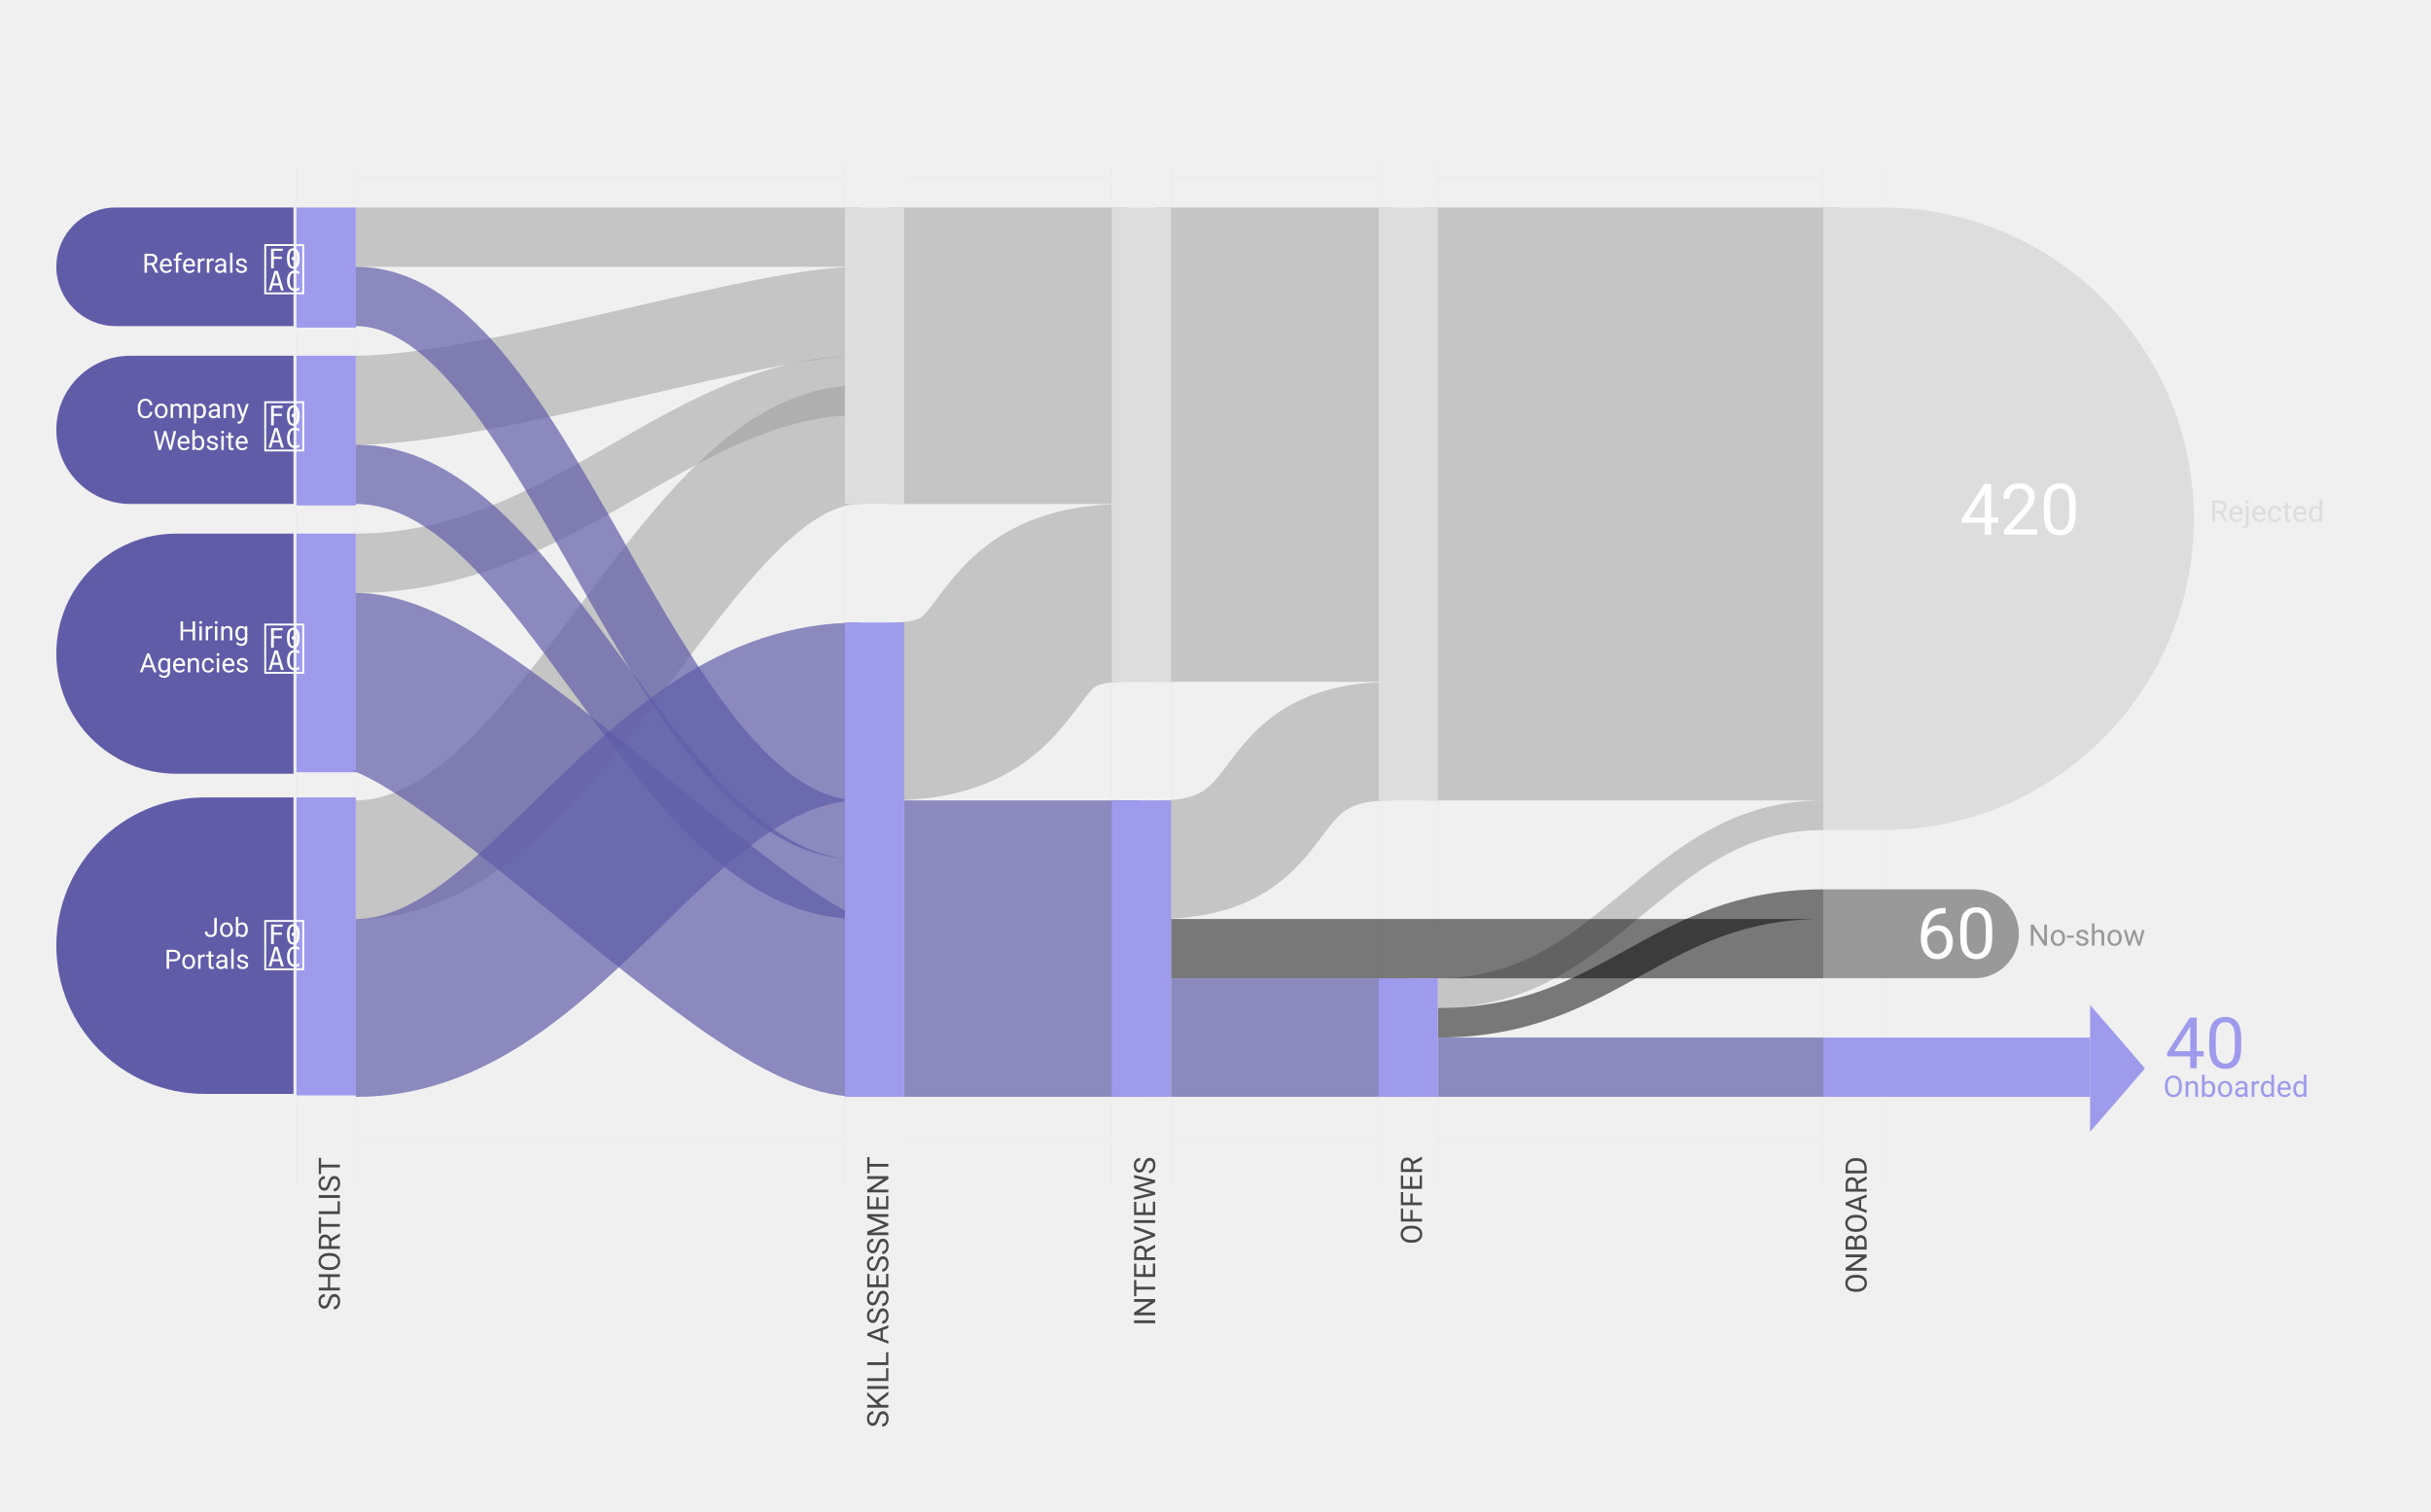
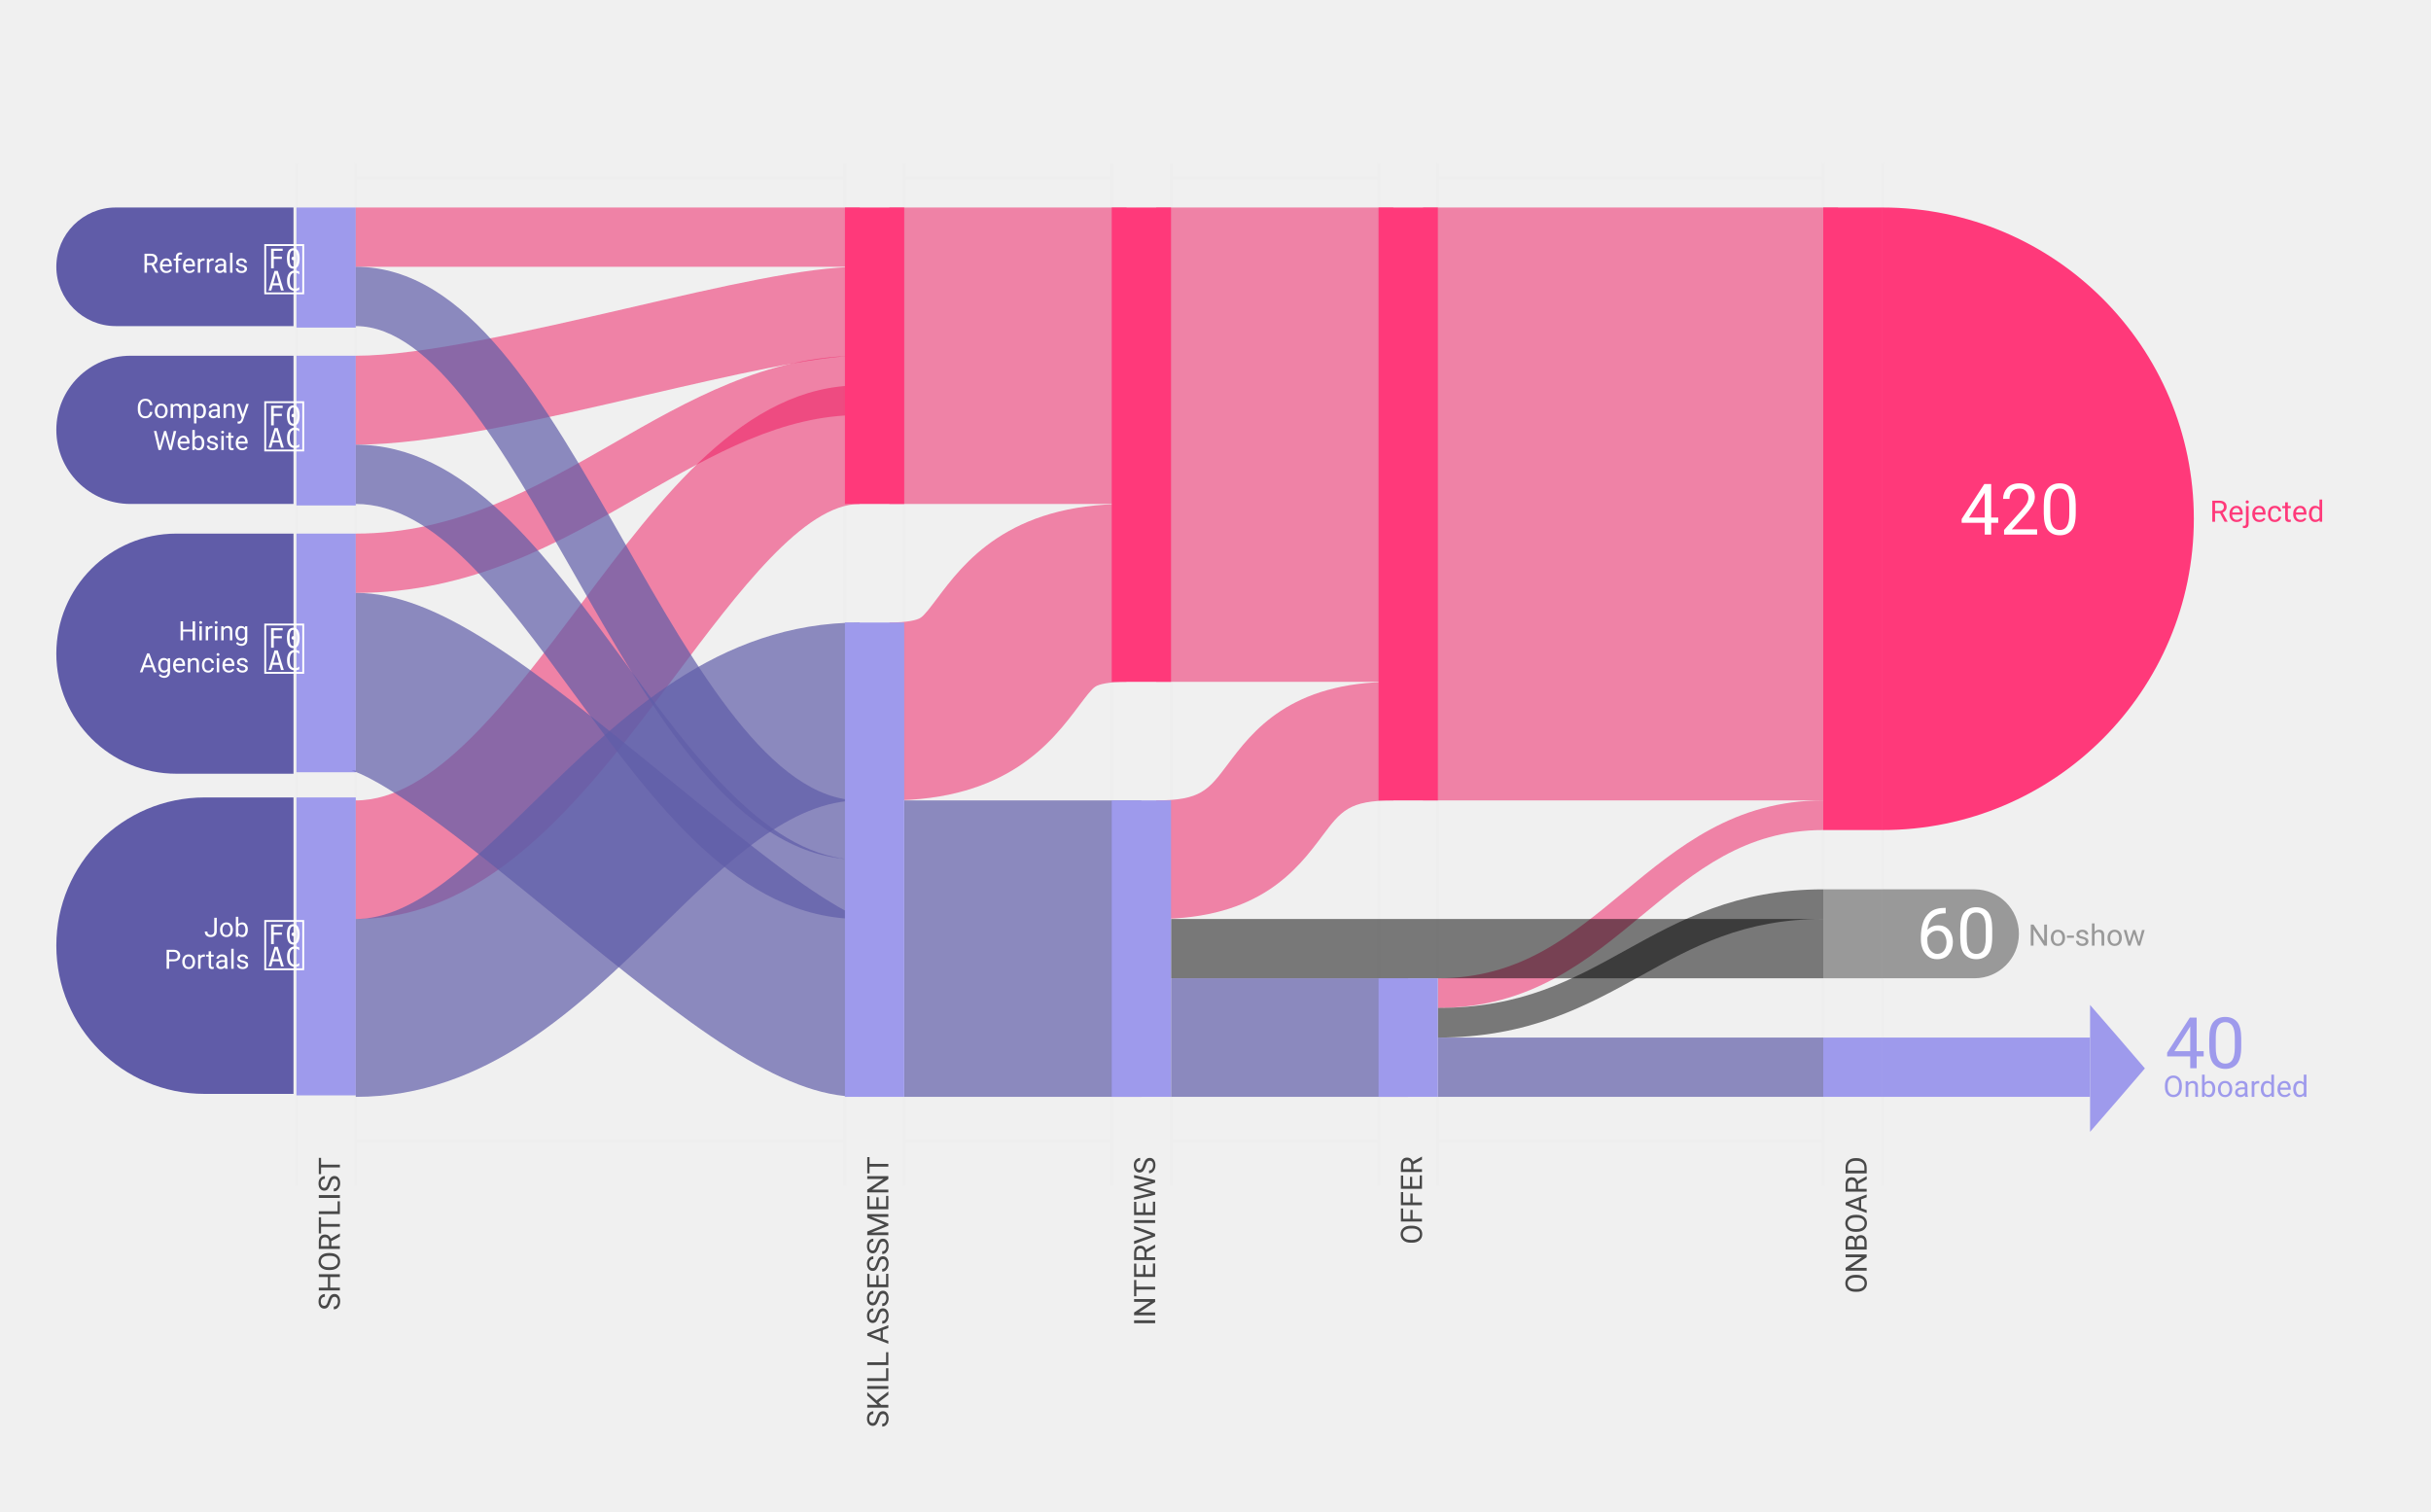
<svg xmlns="http://www.w3.org/2000/svg" version="1.1" id="Layer_1" x="0px" y="0px" viewBox="0 0 820 510" style="enable-background:new 0 0 820 510;" xml:space="preserve">
  <style type="text/css">
	.st0{fill:none;stroke:#EEEEEE;stroke-miterlimit:10;}
	.st1{opacity:0.7;}
	.st2{font-family:'Roboto';}
	.st3{font-size:10px;}
	.st4{fill:#605ca8;}
	.st5{fill:#9e9aec;}
	.st6{fill:#FFFFFF;}
	.st7{font-size:9px;}
	.st8{font-family:'FontAwesome';}
	.st9{font-size:20px;}
	.st10{opacity:0.5;}
	.st11{fill:#999999;}
	.st12{font-family:'Roboto';}
	.st13{font-size:24px;}
	.st14{opacity:0.7;}
	.st15{fill:#605ca8;}
	.st16{fill:#9e9aec;}
- 	.st17{fill:#999;}
- 	.st18{fill:#ddd;}
+ 	.st17{fill:#ed145b;}
+ 	.st18{fill:#ff397a;}
</style>
  <g id="grid">
    <g>
      <g id="Lines">
        <path class="st0" d="M185,400" />
        <path class="st0" d="M295,55" />
        <line class="st0" x1="285" y1="55" x2="285" y2="400" />
        <line class="st0" x1="120" y1="55" x2="120" y2="400" />
        <line class="st0" x1="100" y1="55" x2="100" y2="400" />
        <line class="st0" x1="375" y1="55" x2="375" y2="400" />
        <line class="st0" x1="465" y1="55" x2="465" y2="400" />
        <line class="st0" x1="615" y1="55" x2="615" y2="400" />
      </g>
      <g id="Lines_1_">
        <path class="st0" d="M205,400" />
        <path class="st0" d="M315,55" />
        <line class="st0" x1="305" y1="55" x2="305" y2="400" />
        <line class="st0" x1="395" y1="55" x2="395" y2="400" />
        <line class="st0" x1="485" y1="55" x2="485" y2="400" />
        <line class="st0" x1="635" y1="55" x2="635" y2="400" />
      </g>
    </g>
    <text transform="matrix(6.123234e-17 -1 1 6.123234e-17 114.6445 442.0605)" class="st1 st2 st3">SHORTLIST</text>
    <text transform="matrix(6.123234e-17 -1 1 6.123234e-17 299.6445 481.6064)" class="st1 st2 st3">SKILL ASSESSMENT</text>
    <text transform="matrix(6.123234e-17 -1 1 6.123234e-17 389.6445 447.2266)" class="st1 st2 st3">INTERVIEWS</text>
    <text transform="matrix(6.123234e-17 -1 1 6.123234e-17 479.6445 419.7705)" class="st1 st2 st3">OFFER</text>
    <text transform="matrix(6.123234e-17 -1 1 6.123234e-17 629.6445 436.3428)" class="st1 st2 st3">ONBOARD</text>
    <g>
      <line class="st0" x1="120" y1="385" x2="285" y2="385" />
      <line class="st0" x1="305" y1="385" x2="375" y2="385" />
      <line class="st0" x1="395" y1="385" x2="465" y2="385" />
      <line class="st0" x1="485" y1="385" x2="615" y2="385" />
    </g>
    <g>
      <line class="st0" x1="120" y1="60" x2="285" y2="60" />
      <line class="st0" x1="305" y1="60" x2="375" y2="60" />
      <line class="st0" x1="395" y1="60" x2="465" y2="60" />
      <line class="st0" x1="485" y1="60" x2="615" y2="60" />
    </g>
  </g>
  <g id="left-labels">
    <path class="st4" d="M69,369h30V269H69c-27.6,0-50,22.4-50,50v0C19,346.6,41.4,369,69,369z" />
    <g>
      <rect x="100" y="70" class="st5" width="20" height="40.5" />
      <rect x="100" y="120" class="st5" width="20" height="50.5" />
      <rect x="100" y="180" class="st5" width="20" height="80.5" />
      <rect x="100" y="269" class="st5" width="20" height="100.5" />
    </g>
    <text transform="matrix(1 0 0 1 68.8521 316)">
      <tspan x="0" y="0" class="st6 st2 st7">Job</tspan>
      <tspan x="-13.4" y="10.8" class="st6 st2 st7">Portals</tspan>
    </text>
    <text transform="matrix(1 0 0 1 88.5107 326.0059)" class="st6 st8 st9"></text>
    <path class="st4" d="M59.5,261H99v-81H59.5C37.1,180,19,198.1,19,220.5v0C19,242.9,37.1,261,59.5,261z" />
    <text transform="matrix(1 0 0 1 60.1553 216)">
      <tspan x="0" y="0" class="st6 st2 st7">Hiring</tspan>
      <tspan x="-13.1" y="10.8" class="st6 st2 st7">Agencies</tspan>
    </text>
    <text transform="matrix(1 0 0 1 88.5107 226.0059)" class="st6 st8 st9"></text>
    <path class="st4" d="M44,170h55v-50H44c-13.8,0-25,11.2-25,25v0C19,158.8,30.2,170,44,170z" />
    <text transform="matrix(1 0 0 1 45.9521 141)">
      <tspan x="0" y="0" class="st6 st2 st7">Company</tspan>
      <tspan x="5.7" y="10.8" class="st6 st2 st7">Website</tspan>
    </text>
    <text transform="matrix(1 0 0 1 88.5107 151.0059)" class="st6 st8 st9"></text>
    <path class="st4" d="M39,110h60V70H39c-11,0-20,9-20,20v0C19,101,28,110,39,110z" />
    <text transform="matrix(1 0 0 1 47.9868 92)" class="st6 st2 st7">Referrals</text>
    <text transform="matrix(1 0 0 1 88.5107 98.0059)" class="st6 st8 st9"></text>
  </g>
  <g id="rejections">
    <g>
      <g>
        <g class="st10">
          <rect x="120" y="70" class="st17" width="170" height="20" />
        </g>
        <g class="st10">
          <path class="st17" d="M120,150v-30c22.2,0,59-8.5,91.5-16c32.4-7.5,60.4-14,78.5-14v30c-14.7,0-43.7,6.7-71.8,13.2      C182.5,141.5,145.6,150,120,150z" />
        </g>
        <g class="st10">
          <path class="st17" d="M300,270v-60c5.9,0,9.3-0.8,10.5-1.6c1.3-0.8,3.3-3.5,5.5-6.4c9-12,24-32,64-32v60      c-5.9,0-9.3,0.8-10.5,1.6c-1.3,0.8-3.3,3.5-5.5,6.4C355,250,340,270,300,270z" />
        </g>
        <g class="st10">
          <path class="st17" d="M390,310v-40c15,0,17.6-3.5,24-12c8.4-11.2,21-28,56-28v40c-15,0-17.6,3.5-24,12      C437.6,293.2,425,310,390,310z" />
        </g>
        <g class="st10">
          <rect x="300" y="70" class="st17" width="80" height="100" />
        </g>
        <g class="st10">
          <path class="st17" d="M120,200v-20c33.7,0,60.7-15.5,86.8-30.4C232.2,135,258.5,120,290,120v20c-26.2,0-49,13.1-73.3,26.9      C188.4,183.2,159,200,120,200z" />
        </g>
        <g class="st10">
          <path class="st17" d="M120,310v-40c26.3,0,51.5-33.6,75.8-66c27.2-36.4,55.4-74,94.2-74v40c-18.8,0-40.9,29.5-62.2,57.9      C199,266.4,166.4,310,120,310z" />
        </g>
        <rect x="285" y="70" class="st18" width="20" height="100" />
        <g class="st10">
          <path class="st17" d="M485,340v-10c27.7,0,44.7-14.2,62.8-29.2C566.1,285.7,585,270,615,270v10c-26.4,0-43.1,13.9-60.8,28.5      C535.5,324,516.3,340,485,340z" />
        </g>
        <g class="st10">
          <rect x="390" y="70" class="st17" width="80" height="160" />
        </g>
        <g class="st10">
          <rect x="480" y="70" class="st17" width="140" height="200" />
        </g>
        <rect x="465" y="70" class="st18" width="20" height="200" />
        <rect x="615" y="70" class="st18" width="20" height="210" />
        <rect x="375" y="70" class="st18" width="20" height="160" />
      </g>
    </g>
    <path class="st18" d="M635,280L635,280l0-210h0c58,0,105,47,105,105v0C740,233,693,280,635,280z" />
    <text transform="matrix(1 0 0 1 661.0654 180.3335)" class="st6 st12 st13">420</text>
    <text transform="matrix(1 0 0 1 745.3975 176)" class="st18 st12 st3">Rejected</text>
  </g>
  <g id="no-show">
    <g>
      <g>
        <g class="st10">
          <rect x="395" y="310" width="220" height="20" />
        </g>
        <g class="st10">
          <path d="M485,350v-10c28.2,0,45.4-9.5,63.6-19.6c18.1-10,36.9-20.4,66.4-20.4v10c-26.9,0-43.8,9.3-61.6,19.2      C534.9,339.4,515.7,350,485,350z" />
        </g>
        <rect x="615" y="300" class="st11" width="20" height="30" />
      </g>
    </g>
    <path class="st11" d="M666,330h-31v-30h31c8.3,0,15,6.7,15,15l0,0C681,323.3,674.3,330,666,330z" />
    <text transform="matrix(1 0 0 1 646.377 323.3335)" class="st6 st12 st13">60</text>
  </g>
  <g id="joined">
    <g>
      <g class="st14">
        <path class="st15" d="M290,290c-41.5,0-69.7-49.6-97-97.6c-23.1-40.5-46.9-82.4-73-82.4V90c37.7,0,63.3,45,90.4,92.6     c24.5,43,49.8,87.4,79.6,87.4V290z" />
      </g>
      <g class="st14">
        <path class="st15" d="M290,310c-40.7,0-69-38.7-96.4-76c-24.1-32.9-46.8-64-73.6-64v-20c37,0,63.8,36.7,89.8,72.1     c24.4,33.4,49.7,67.9,80.2,67.9V310z" />
      </g>
      <g class="st14">
        <path class="st15" d="M120,370v-60c19.7,0,39.6-19.5,60.7-40.1C209.5,241.8,242.1,210,290,210v60c-23.4,0-44.8,20.8-67.3,42.9     C195.2,339.6,164.1,370,120,370z" />
      </g>
      <g class="st14">
        <path class="st15" d="M290,370c-26.7,0-56.5-23.3-102.9-61.2c-15-12.2-30.4-24.9-43.8-34.4c-17.9-12.8-24.1-14.3-24.8-14.5     c0,0,0.5,0.1,1.5,0.1v-60c27.4,0,57.8,23.7,105.1,62.4c14.6,11.9,29.7,24.3,42.6,33.6c17.3,12.4,23.4,14,24,14.2     c0,0-0.6-0.1-1.7-0.1V370z" />
      </g>
      <g class="st14">
        <rect x="305" y="270" class="st15" width="80" height="100" />
      </g>
      <g class="st14">
        <rect x="395" y="330" class="st15" width="80" height="40" />
      </g>
      <g class="st14">
        <rect x="485" y="350" class="st15" width="130" height="20" />
      </g>
      <rect x="285" y="210" class="st16" width="20" height="160" />
      <rect x="375" y="270" class="st16" width="20" height="100" />
      <rect x="465" y="330" class="st16" width="20" height="40" />
      <rect x="615" y="350" class="st16" width="20" height="20" />
    </g>
    <rect x="635" y="350" class="st16" width="70" height="20" />
    <polygon class="st16" points="705,360.4 705,339 714.3,349.7 723.5,360.4 714.3,371.1 705,381.8  " />
    <text transform="matrix(1 0 0 1 730.377 360.3335)" class="st16 st12 st13">40</text>
    <text transform="matrix(1 0 0 1 729.668 370)" class="st16 st12 st3">Onboarded</text>
  </g>
  <text transform="matrix(1 0 0 1 684.167 319)" class="st11 st12 st3">No-show</text>
</svg>
